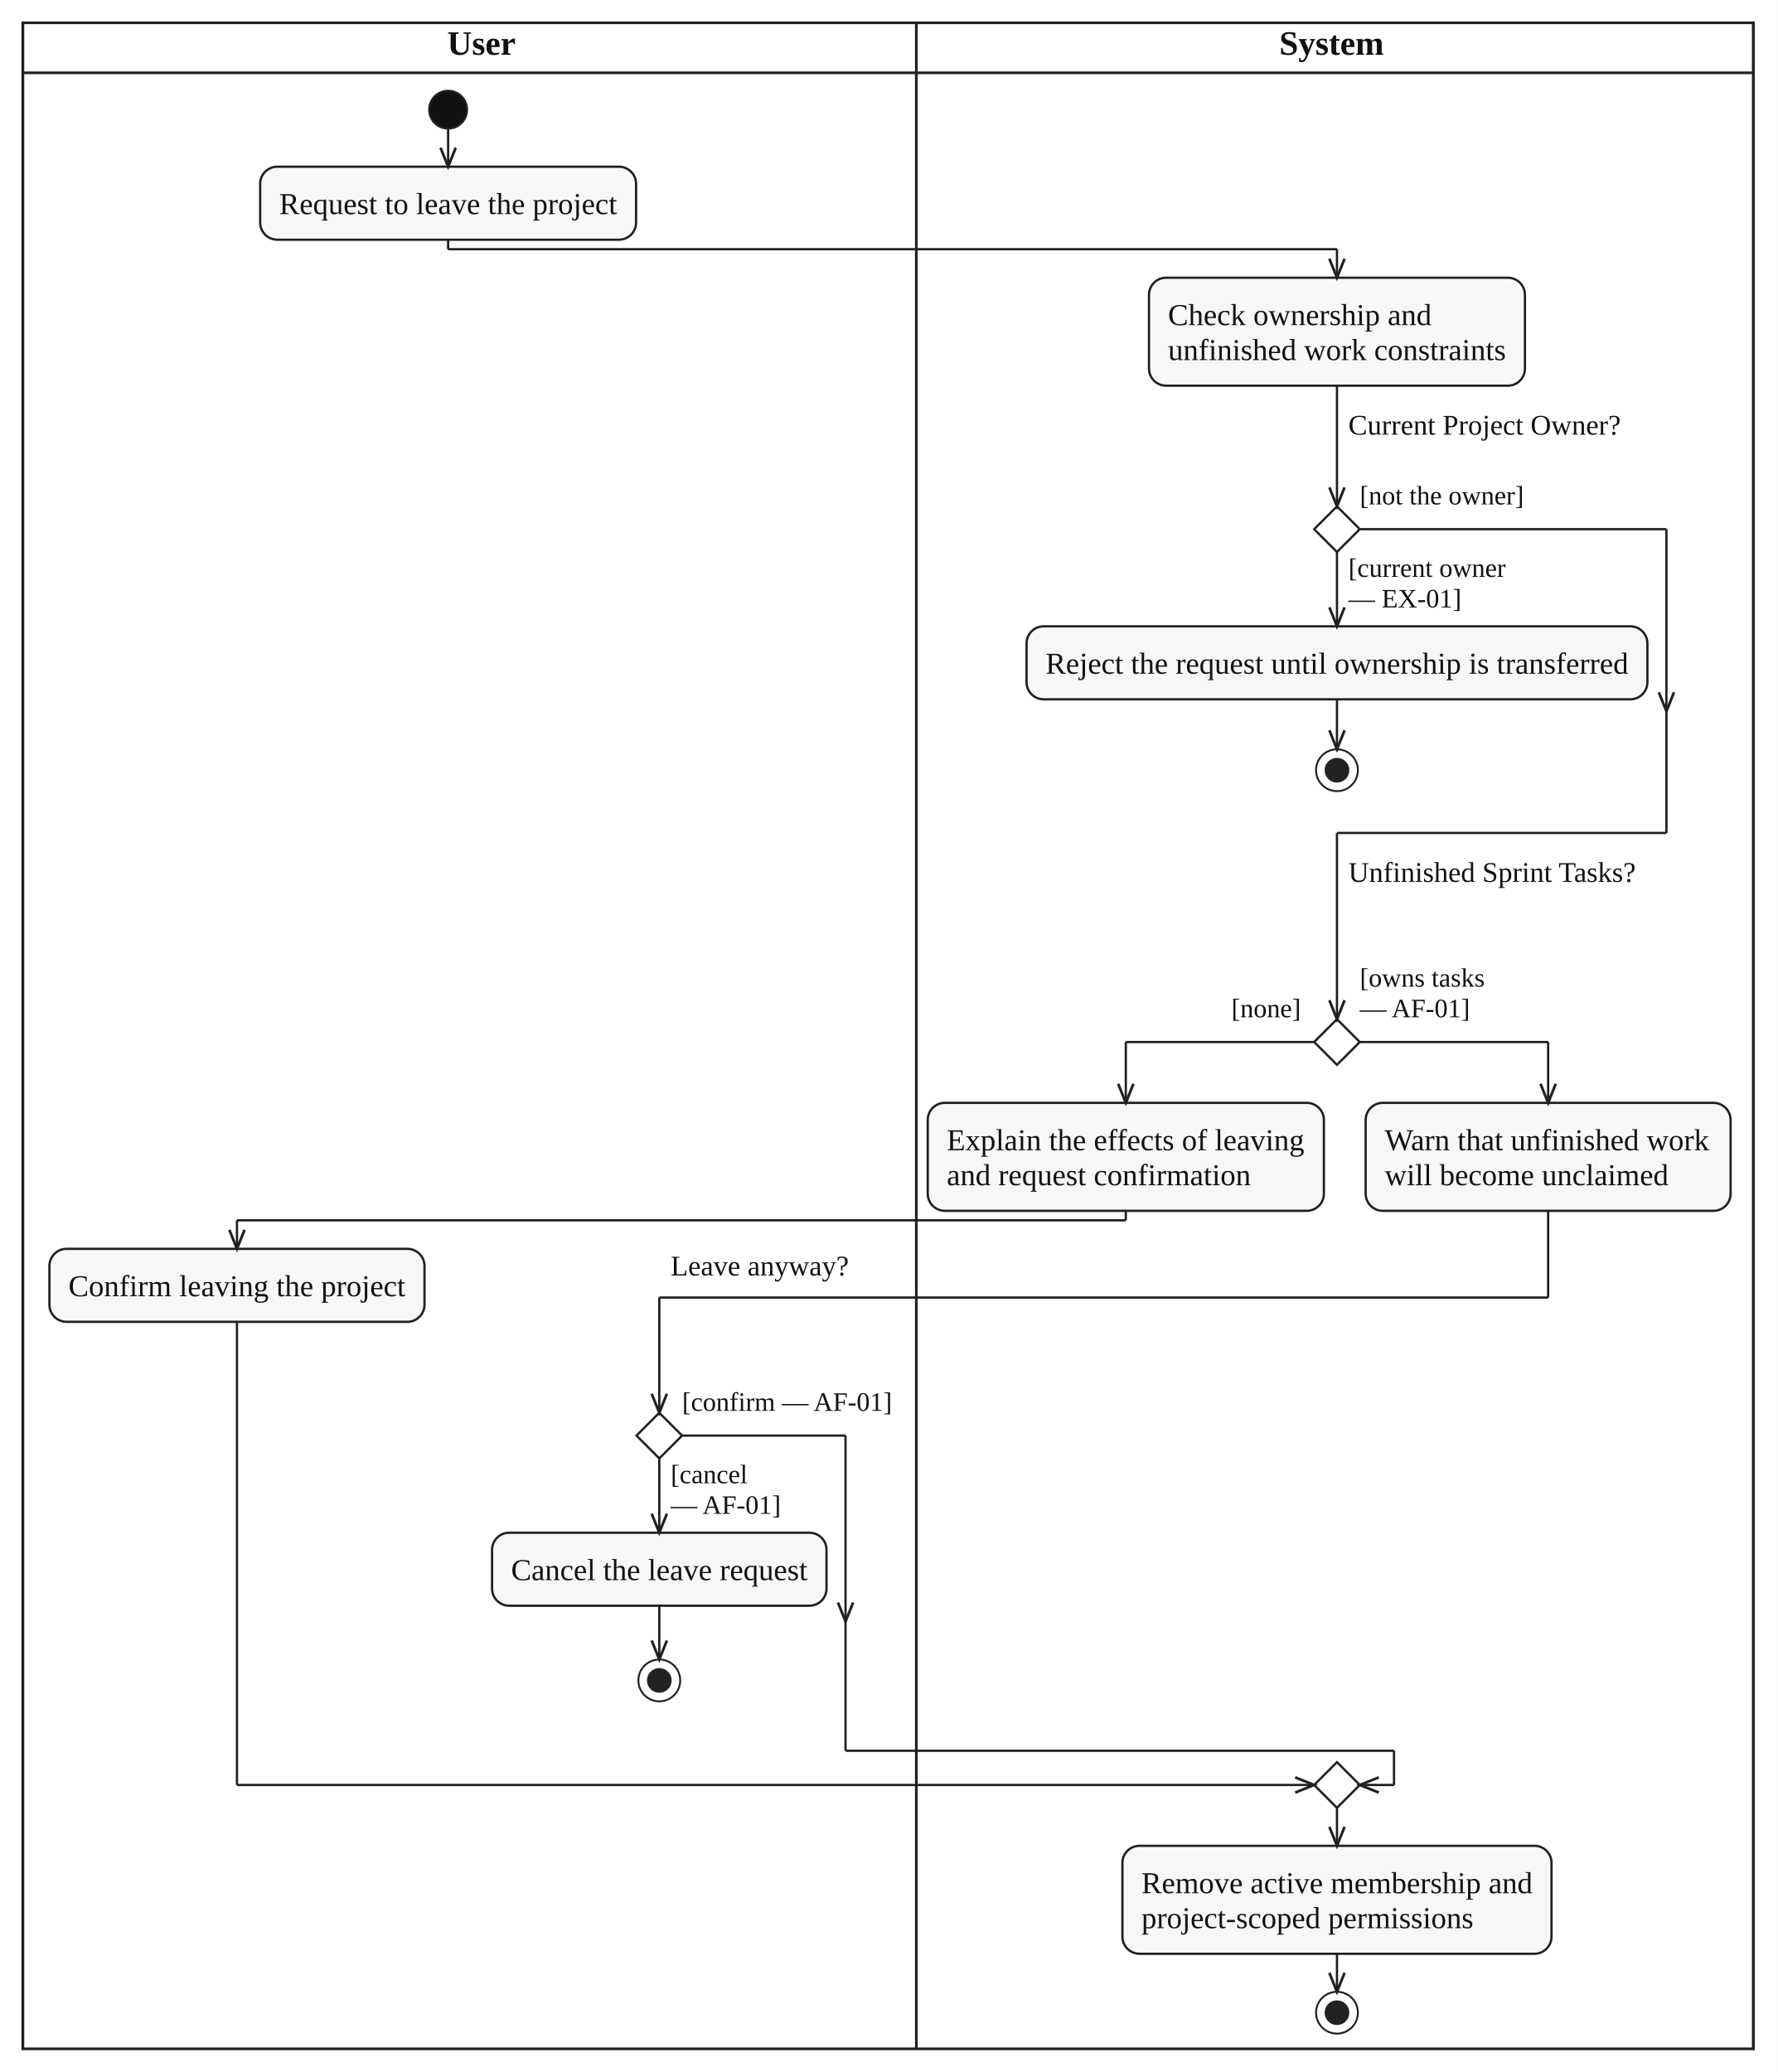
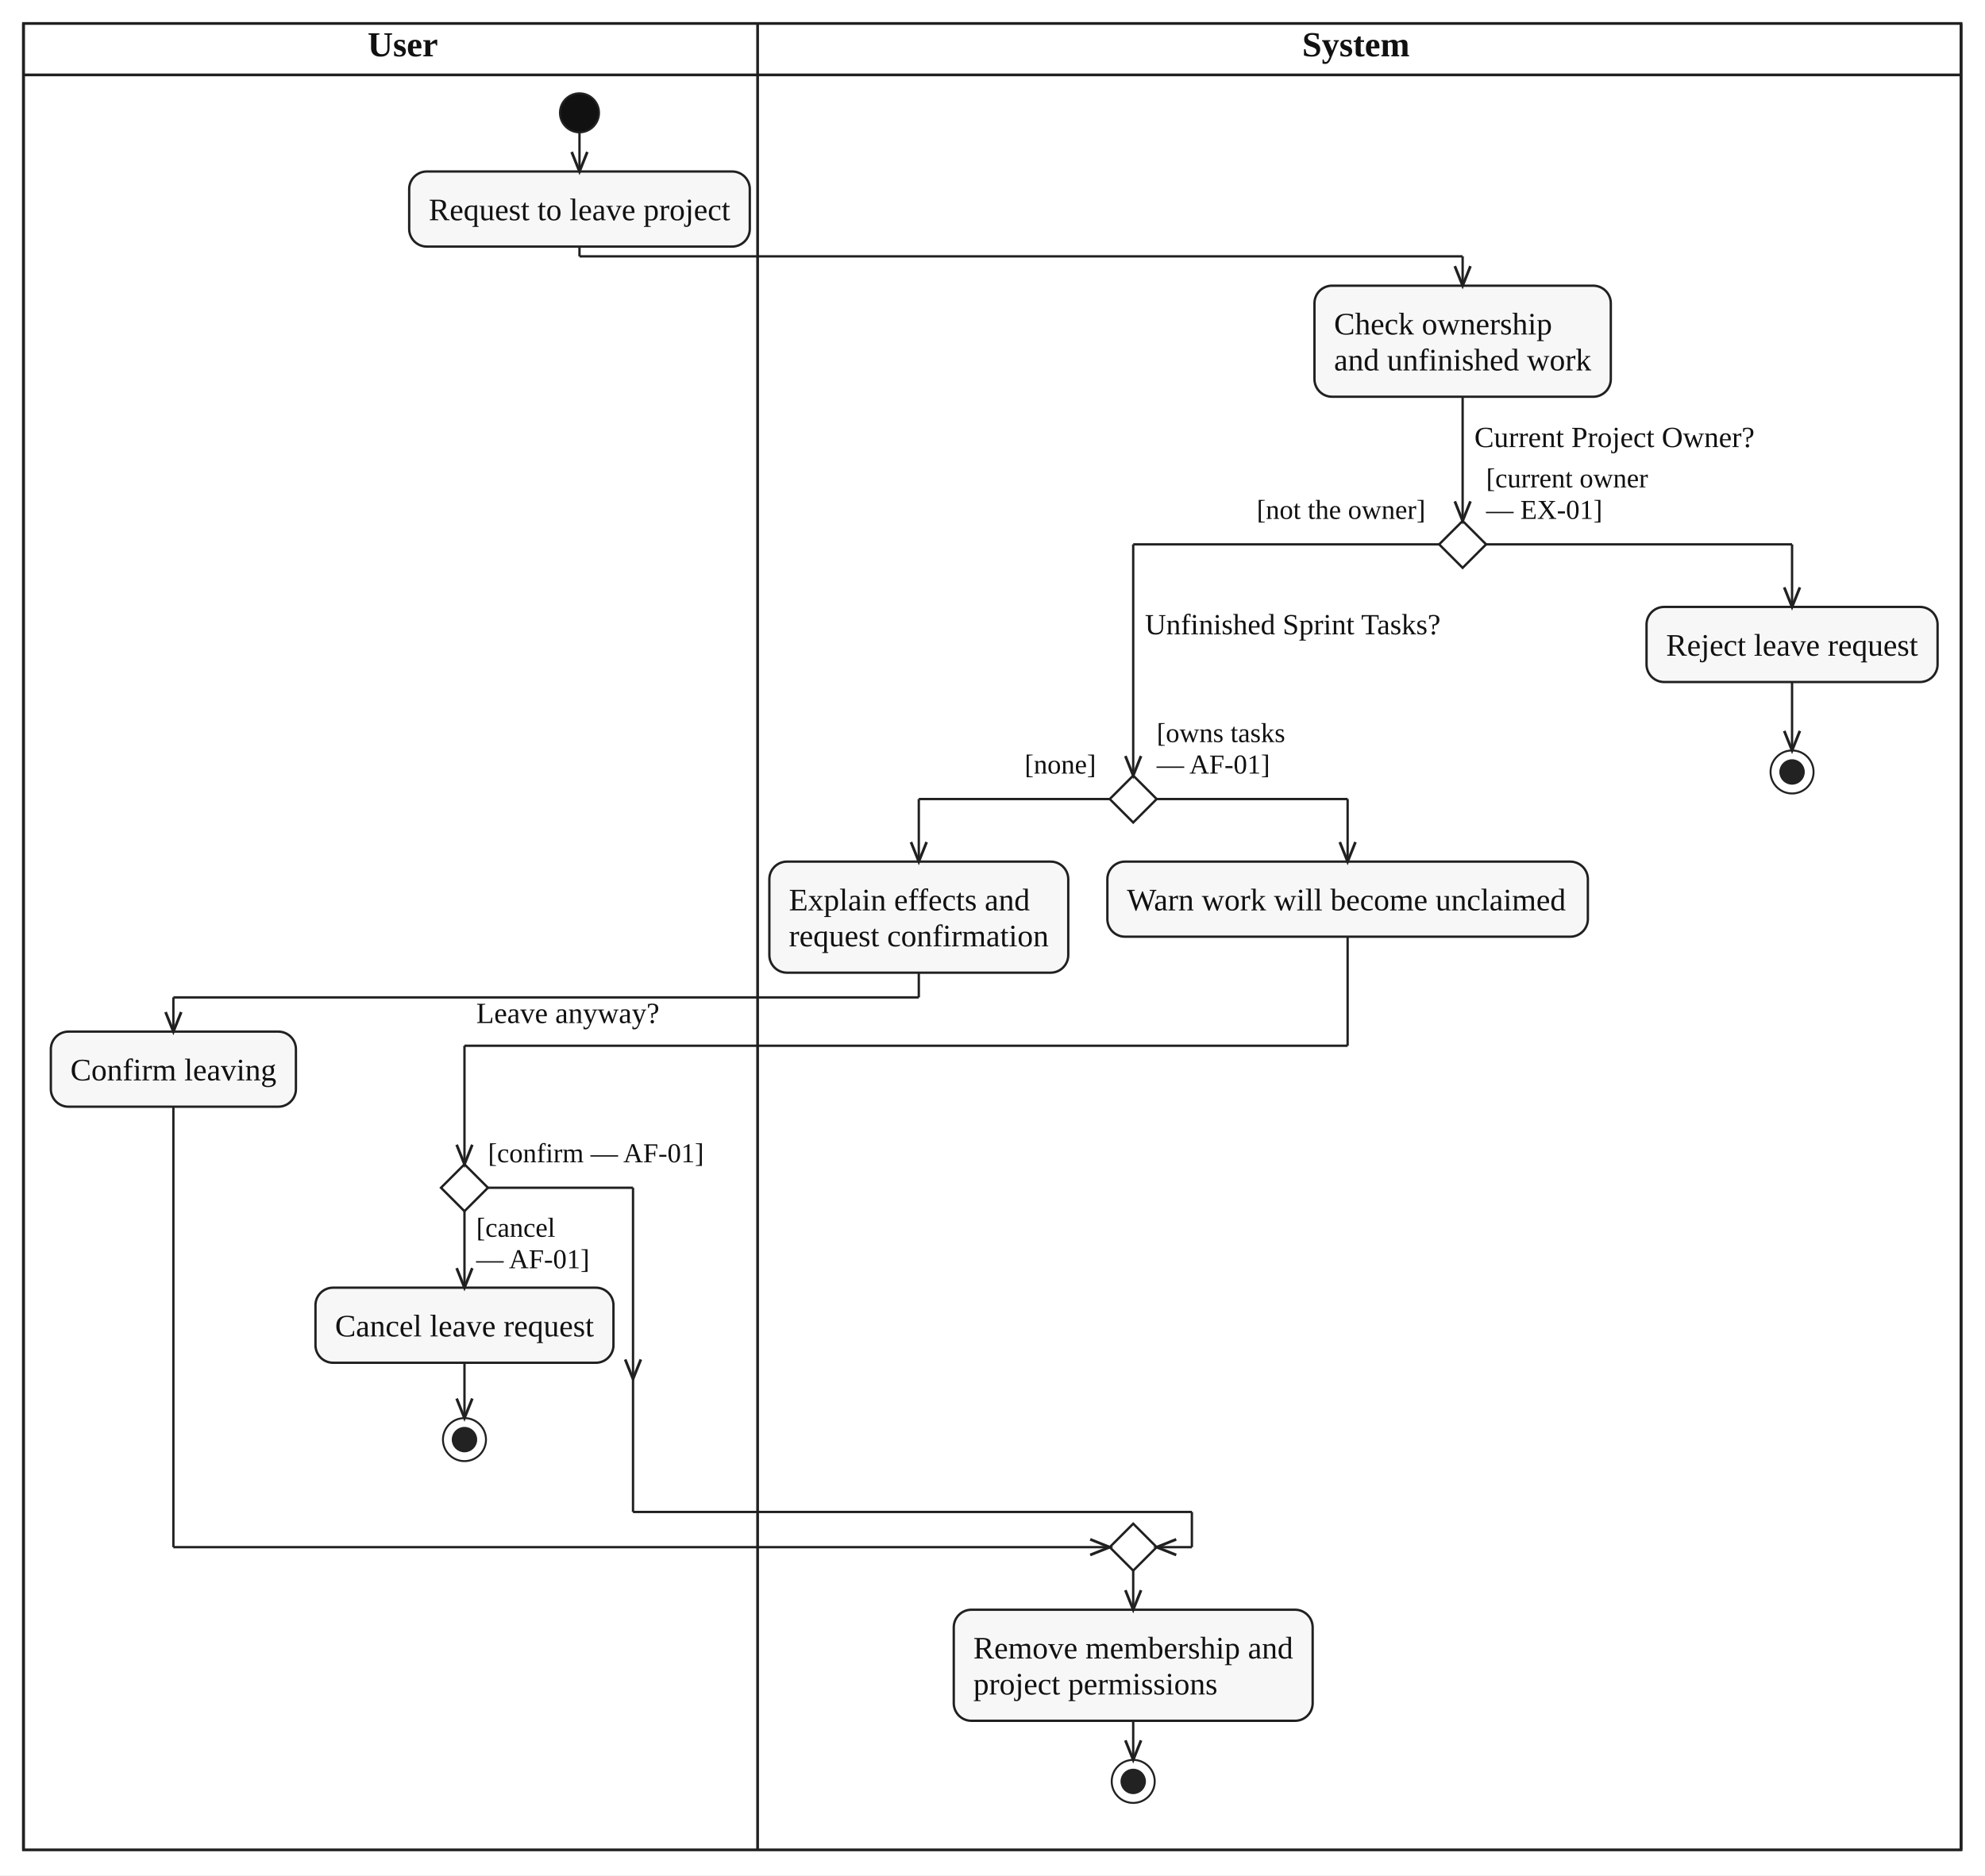
- <svg xmlns="http://www.w3.org/2000/svg" contentStyleType="text/css" height="1090px" preserveAspectRatio="none" style="width:935px;height:1090px;background:#FFFFFF;" version="1.1" viewBox="-5 0.394 935 1090" width="935px" zoomAndPan="magnify" data-pres-formatted="1">
-   <rect id="pres-background" x="-5" y="0.394" width="935" height="1090" fill="#FFFFFF" stroke="none" />
+ <svg xmlns="http://www.w3.org/2000/svg" contentStyleType="text/css" height="959px" preserveAspectRatio="none" style="width:1015px;height:959px;background:#FFFFFF;" version="1.1" viewBox="-5 0.394 1015 959" width="1015px" zoomAndPan="magnify" data-pres-formatted="1">
+   <rect id="pres-background" x="-5" y="0.394" width="1015" height="959" fill="#FFFFFF" stroke="none" />
  <defs />
  <g>
-     <rect fill="#FFFFFF" height="30.698" style="stroke:#FFFFFF;stroke-width:1.0;" width="895.54" x="15" y="12.394" />
-     <ellipse cx="230.713" cy="58.092" fill="#111111" rx="10" ry="10" style="stroke:#222222;stroke-width:1.0;" />
-     <rect fill="#F7F7F7" height="38.398" rx="9" ry="9" style="stroke:#202020;stroke-width:1.2;" width="197.711" x="131.857" y="88.092" />
-     <text fill="#111111" font-family="Times New Roman" font-size="16" lengthAdjust="spacing" textLength="177.711" x="141.857" y="113.029">Request to leave the project</text>
-     <rect fill="#F7F7F7" height="38.398" rx="9" ry="9" style="stroke:#202020;stroke-width:1.2;" width="197.281" x="21" y="657.359" />
-     <text fill="#111111" font-family="Times New Roman" font-size="16" lengthAdjust="spacing" textLength="177.281" x="31" y="682.297">Confirm leaving the project</text>
-     <rect fill="#F7F7F7" height="38.398" rx="9" ry="9" style="stroke:#202020;stroke-width:1.2;" width="175.922" x="253.824" y="806.701" />
-     <text fill="#111111" font-family="Times New Roman" font-size="16" lengthAdjust="spacing" textLength="155.922" x="263.824" y="831.638">Cancel the leave request</text>
-     <ellipse cx="341.785" cy="884.4" fill="none" rx="11" ry="11" style="stroke:#222222;stroke-width:1.0;" />
-     <ellipse cx="341.785" cy="884.4" fill="#222222" rx="6" ry="6" style="stroke:#222222;stroke-width:1.0;" />
-     <polygon fill="#FFFFFF" points="341.785,743.602,353.785,755.602,341.785,767.602,329.785,755.602,341.785,743.602" style="stroke:#202020;stroke-width:1.2;" />
-     <text fill="#111111" font-family="Times New Roman" font-size="15" lengthAdjust="spacing" textLength="93.691" x="347.785" y="671.363">Leave anyway?</text>
-     <text fill="#111111" font-family="Times New Roman" font-size="15" lengthAdjust="spacing" textLength="3.75" x="347.785" y="688.612"> </text>
-     <text fill="#111111" font-family="Times New Roman" font-size="15" lengthAdjust="spacing" textLength="3.75" x="347.785" y="705.86"> </text>
-     <text fill="#111111" font-family="Times New Roman" font-size="15" lengthAdjust="spacing" textLength="3.75" x="347.785" y="723.109"> </text>
-     <text fill="#111111" font-family="Times New Roman" font-size="15" lengthAdjust="spacing" textLength="3.75" x="347.785" y="740.357"> </text>
-     <text fill="#111111" font-family="Times New Roman" font-size="14" lengthAdjust="spacing" textLength="47.407" x="347.785" y="780.672">  [cancel</text>
-     <text fill="#111111" font-family="Times New Roman" font-size="14" lengthAdjust="spacing" textLength="65.721" x="347.785" y="796.771">  — AF-01]</text>
-     <text fill="#111111" font-family="Times New Roman" font-size="6" lengthAdjust="spacing" textLength="1.5" x="347.785" y="805.401"> </text>
-     <text fill="#111111" font-family="Times New Roman" font-size="14" lengthAdjust="spacing" textLength="118.2" x="353.785" y="742.574">[confirm — AF-01]  </text>
-     <text fill="#111111" font-family="Times New Roman" font-size="6" lengthAdjust="spacing" textLength="1.5" x="353.785" y="751.204"> </text>
-     <line style="stroke:#202020;stroke-width:1.4;" x1="7" x2="7" y1="12.394" y2="1078.197" />
-     <rect fill="#F7F7F7" height="56.797" rx="9" ry="9" style="stroke:#202020;stroke-width:1.2;" width="197.75" x="599.366" y="146.49" />
-     <text fill="#111111" font-family="Times New Roman" font-size="16" lengthAdjust="spacing" textLength="138.633" x="609.366" y="171.428">Check ownership and</text>
-     <text fill="#111111" font-family="Times New Roman" font-size="16" lengthAdjust="spacing" textLength="177.75" x="609.366" y="189.826">unfinished work constraints</text>
-     <rect fill="#F7F7F7" height="38.398" rx="9" ry="9" style="stroke:#202020;stroke-width:1.2;" width="326.57" x="534.956" y="329.876" />
-     <text fill="#111111" font-family="Times New Roman" font-size="16" lengthAdjust="spacing" textLength="306.57" x="544.956" y="354.813">Reject the request until ownership is transferred</text>
-     <ellipse cx="698.241" cy="405.575" fill="none" rx="11" ry="11" style="stroke:#222222;stroke-width:1.0;" />
-     <ellipse cx="698.241" cy="405.575" fill="#222222" rx="6" ry="6" style="stroke:#222222;stroke-width:1.0;" />
-     <polygon fill="#FFFFFF" points="698.241,266.777,710.241,278.777,698.241,290.777,686.241,278.777,698.241,266.777" style="stroke:#202020;stroke-width:1.2;" />
-     <text fill="#111111" font-family="Times New Roman" font-size="15" lengthAdjust="spacing" textLength="143.284" x="704.241" y="229.036">Current Project Owner?</text>
-     <text fill="#111111" font-family="Times New Roman" font-size="15" lengthAdjust="spacing" textLength="3.75" x="704.241" y="246.284"> </text>
-     <text fill="#111111" font-family="Times New Roman" font-size="15" lengthAdjust="spacing" textLength="3.75" x="704.241" y="263.533"> </text>
-     <text fill="#111111" font-family="Times New Roman" font-size="14" lengthAdjust="spacing" textLength="89.79" x="704.241" y="303.848">  [current owner</text>
-     <text fill="#111111" font-family="Times New Roman" font-size="14" lengthAdjust="spacing" textLength="66.486" x="704.241" y="319.946">  — EX-01]</text>
-     <text fill="#111111" font-family="Times New Roman" font-size="6" lengthAdjust="spacing" textLength="1.5" x="704.241" y="328.576"> </text>
-     <text fill="#111111" font-family="Times New Roman" font-size="14" lengthAdjust="spacing" textLength="93.304" x="710.241" y="265.749">[not the owner]  </text>
-     <text fill="#111111" font-family="Times New Roman" font-size="6" lengthAdjust="spacing" textLength="1.5" x="710.241" y="274.379"> </text>
-     <polygon fill="#FFFFFF" points="698.241,536.562,710.241,548.562,698.241,560.562,686.241,548.562,698.241,536.562" style="stroke:#202020;stroke-width:1.2;" />
-     <text fill="#111111" font-family="Times New Roman" font-size="15" lengthAdjust="spacing" textLength="152.483" x="704.241" y="464.324">Unfinished Sprint Tasks?</text>
-     <text fill="#111111" font-family="Times New Roman" font-size="15" lengthAdjust="spacing" textLength="3.75" x="704.241" y="481.572"> </text>
-     <text fill="#111111" font-family="Times New Roman" font-size="15" lengthAdjust="spacing" textLength="3.75" x="704.241" y="498.821"> </text>
-     <text fill="#111111" font-family="Times New Roman" font-size="15" lengthAdjust="spacing" textLength="3.75" x="704.241" y="516.069"> </text>
-     <text fill="#111111" font-family="Times New Roman" font-size="15" lengthAdjust="spacing" textLength="3.75" x="704.241" y="533.318"> </text>
-     <text fill="#111111" font-family="Times New Roman" font-size="14" lengthAdjust="spacing" textLength="43.538" x="642.703" y="535.534">[none]  </text>
-     <text fill="#111111" font-family="Times New Roman" font-size="6" lengthAdjust="spacing" textLength="1.5" x="642.703" y="544.164"> </text>
-     <text fill="#111111" font-family="Times New Roman" font-size="14" lengthAdjust="spacing" textLength="72.721" x="710.241" y="519.436">  [owns tasks</text>
-     <text fill="#111111" font-family="Times New Roman" font-size="14" lengthAdjust="spacing" textLength="65.721" x="710.241" y="535.534">  — AF-01]</text>
-     <text fill="#111111" font-family="Times New Roman" font-size="6" lengthAdjust="spacing" textLength="1.5" x="710.241" y="544.164"> </text>
-     <rect fill="#F7F7F7" height="56.797" rx="9" ry="9" style="stroke:#202020;stroke-width:1.2;" width="208.367" x="482.985" y="580.562" />
-     <text fill="#111111" font-family="Times New Roman" font-size="16" lengthAdjust="spacing" textLength="188.367" x="492.985" y="605.5">Explain the effects of leaving</text>
-     <text fill="#111111" font-family="Times New Roman" font-size="16" lengthAdjust="spacing" textLength="159.945" x="492.985" y="623.898">and request confirmation</text>
-     <rect fill="#F7F7F7" height="56.797" rx="9" ry="9" style="stroke:#202020;stroke-width:1.2;" width="191.953" x="713.337" y="580.562" />
-     <text fill="#111111" font-family="Times New Roman" font-size="16" lengthAdjust="spacing" textLength="171.953" x="723.337" y="605.5">Warn that unfinished work</text>
-     <text fill="#111111" font-family="Times New Roman" font-size="16" lengthAdjust="spacing" textLength="149.281" x="723.337" y="623.898">will become unclaimed</text>
-     <polygon fill="#FFFFFF" points="698.241,927.4,710.241,939.4,698.241,951.4,686.241,939.4,698.241,927.4" style="stroke:#202020;stroke-width:1.2;" />
-     <rect fill="#F7F7F7" height="56.797" rx="9" ry="9" style="stroke:#202020;stroke-width:1.2;" width="225.711" x="585.386" y="971.4" />
-     <text fill="#111111" font-family="Times New Roman" font-size="16" lengthAdjust="spacing" textLength="205.711" x="595.386" y="996.337">Remove active membership and</text>
-     <text fill="#111111" font-family="Times New Roman" font-size="16" lengthAdjust="spacing" textLength="174.625" x="595.386" y="1014.736">project-scoped permissions</text>
-     <ellipse cx="698.241" cy="1059.197" fill="none" rx="11" ry="11" style="stroke:#222222;stroke-width:1.0;" />
-     <ellipse cx="698.241" cy="1059.197" fill="#222222" rx="6" ry="6" style="stroke:#222222;stroke-width:1.0;" />
-     <line style="stroke:#202020;stroke-width:1.4;" x1="476.985" x2="476.985" y1="12.394" y2="1078.197" />
-     <line style="stroke:#202020;stroke-width:1.4;" x1="917.29" x2="917.29" y1="12.394" y2="1078.197" />
-     <line style="stroke:#202020;stroke-width:1.2;" x1="230.713" x2="230.713" y1="68.092" y2="88.092" />
-     <polyline points="226.713,78.092 230.713,88.092 234.713,78.092" fill="none" stroke="#202020" stroke-width="1.4" stroke-linejoin="miter" stroke-linecap="butt" class="open-arrowhead" />
-     <line style="stroke:#202020;stroke-width:1.2;" x1="341.785" x2="341.785" y1="845.099" y2="873.4" />
-     <polyline points="337.785,863.4 341.785,873.4 345.785,863.4" fill="none" stroke="#202020" stroke-width="1.4" stroke-linejoin="miter" stroke-linecap="butt" class="open-arrowhead" />
-     <line style="stroke:#202020;stroke-width:1.2;" x1="341.785" x2="341.785" y1="767.602" y2="806.701" />
-     <polyline points="337.785,796.701 341.785,806.701 345.785,796.701" fill="none" stroke="#202020" stroke-width="1.4" stroke-linejoin="miter" stroke-linecap="butt" class="open-arrowhead" />
-     <line style="stroke:#202020;stroke-width:1.2;" x1="353.785" x2="439.746" y1="755.602" y2="755.602" />
-     <polyline points="435.746,843.4 439.746,853.4 443.746,843.4" fill="none" stroke="#202020" stroke-width="1.4" stroke-linejoin="miter" stroke-linecap="butt" class="open-arrowhead" />
-     <line style="stroke:#202020;stroke-width:1.2;" x1="439.746" x2="439.746" y1="755.602" y2="921.4" />
-     <line style="stroke:#202020;stroke-width:1.2;" x1="439.746" x2="728.241" y1="921.4" y2="921.4" />
-     <line style="stroke:#202020;stroke-width:1.2;" x1="728.241" x2="728.241" y1="921.4" y2="939.4" />
-     <line style="stroke:#202020;stroke-width:1.2;" x1="728.241" x2="710.241" y1="939.4" y2="939.4" />
-     <polyline points="720.241,935.4 710.241,939.4 720.241,943.4" fill="none" stroke="#202020" stroke-width="1.4" stroke-linejoin="miter" stroke-linecap="butt" class="open-arrowhead" />
-     <line style="stroke:#202020;stroke-width:1.2;" x1="698.241" x2="698.241" y1="368.274" y2="394.575" />
-     <polyline points="694.241,384.575 698.241,394.575 702.241,384.575" fill="none" stroke="#202020" stroke-width="1.4" stroke-linejoin="miter" stroke-linecap="butt" class="open-arrowhead" />
-     <line style="stroke:#202020;stroke-width:1.2;" x1="698.241" x2="698.241" y1="290.777" y2="329.876" />
-     <polyline points="694.241,319.876 698.241,329.876 702.241,319.876" fill="none" stroke="#202020" stroke-width="1.4" stroke-linejoin="miter" stroke-linecap="butt" class="open-arrowhead" />
-     <line style="stroke:#202020;stroke-width:1.2;" x1="710.241" x2="871.526" y1="278.777" y2="278.777" />
-     <polyline points="867.526,364.575 871.526,374.575 875.526,364.575" fill="none" stroke="#202020" stroke-width="1.4" stroke-linejoin="miter" stroke-linecap="butt" class="open-arrowhead" />
-     <line style="stroke:#202020;stroke-width:1.2;" x1="871.526" x2="871.526" y1="278.777" y2="438.575" />
-     <line style="stroke:#202020;stroke-width:1.2;" x1="871.526" x2="698.241" y1="438.575" y2="438.575" />
-     <line style="stroke:#202020;stroke-width:1.2;" x1="698.241" x2="698.241" y1="438.575" y2="536.562" />
-     <polyline points="694.241,526.562 698.241,536.562 702.241,526.562" fill="none" stroke="#202020" stroke-width="1.4" stroke-linejoin="miter" stroke-linecap="butt" class="open-arrowhead" />
-     <line style="stroke:#202020;stroke-width:1.2;" x1="698.241" x2="698.241" y1="203.287" y2="266.777" />
-     <polyline points="694.241,256.777 698.241,266.777 702.241,256.777" fill="none" stroke="#202020" stroke-width="1.4" stroke-linejoin="miter" stroke-linecap="butt" class="open-arrowhead" />
-     <line style="stroke:#202020;stroke-width:1.2;" x1="686.241" x2="587.169" y1="548.562" y2="548.562" />
-     <line style="stroke:#202020;stroke-width:1.2;" x1="587.169" x2="587.169" y1="548.562" y2="580.562" />
-     <polyline points="583.169,570.562 587.169,580.562 591.169,570.562" fill="none" stroke="#202020" stroke-width="1.4" stroke-linejoin="miter" stroke-linecap="butt" class="open-arrowhead" />
-     <line style="stroke:#202020;stroke-width:1.2;" x1="710.241" x2="809.313" y1="548.562" y2="548.562" />
-     <line style="stroke:#202020;stroke-width:1.2;" x1="809.313" x2="809.313" y1="548.562" y2="580.562" />
-     <polyline points="805.313,570.562 809.313,580.562 813.313,570.562" fill="none" stroke="#202020" stroke-width="1.4" stroke-linejoin="miter" stroke-linecap="butt" class="open-arrowhead" />
-     <line style="stroke:#202020;stroke-width:1.2;" x1="698.241" x2="698.241" y1="951.4" y2="971.4" />
-     <polyline points="694.241,961.4 698.241,971.4 702.241,961.4" fill="none" stroke="#202020" stroke-width="1.4" stroke-linejoin="miter" stroke-linecap="butt" class="open-arrowhead" />
-     <line style="stroke:#202020;stroke-width:1.2;" x1="698.241" x2="698.241" y1="1028.197" y2="1048.197" />
-     <polyline points="694.241,1038.197 698.241,1048.197 702.241,1038.197" fill="none" stroke="#202020" stroke-width="1.4" stroke-linejoin="miter" stroke-linecap="butt" class="open-arrowhead" />
-     <line style="stroke:#202020;stroke-width:1.2;" x1="230.713" x2="230.713" y1="126.49" y2="131.49" />
-     <line style="stroke:#202020;stroke-width:1.2;" x1="230.713" x2="698.241" y1="131.49" y2="131.49" />
-     <line style="stroke:#202020;stroke-width:1.2;" x1="698.241" x2="698.241" y1="131.49" y2="146.49" />
-     <polyline points="694.241,136.49 698.241,146.49 702.241,136.49" fill="none" stroke="#202020" stroke-width="1.4" stroke-linejoin="miter" stroke-linecap="butt" class="open-arrowhead" />
-     <line style="stroke:#202020;stroke-width:1.2;" x1="587.169" x2="587.169" y1="637.359" y2="642.359" />
-     <line style="stroke:#202020;stroke-width:1.2;" x1="587.169" x2="119.641" y1="642.359" y2="642.359" />
-     <line style="stroke:#202020;stroke-width:1.2;" x1="119.641" x2="119.641" y1="642.359" y2="657.359" />
-     <polyline points="115.641,647.359 119.641,657.359 123.641,647.359" fill="none" stroke="#202020" stroke-width="1.4" stroke-linejoin="miter" stroke-linecap="butt" class="open-arrowhead" />
-     <line style="stroke:#202020;stroke-width:1.2;" x1="809.313" x2="809.313" y1="637.359" y2="682.981" />
-     <line style="stroke:#202020;stroke-width:1.2;" x1="809.313" x2="341.785" y1="682.981" y2="682.981" />
-     <line style="stroke:#202020;stroke-width:1.2;" x1="341.785" x2="341.785" y1="682.981" y2="743.602" />
-     <polyline points="337.785,733.602 341.785,743.602 345.785,733.602" fill="none" stroke="#202020" stroke-width="1.4" stroke-linejoin="miter" stroke-linecap="butt" class="open-arrowhead" />
-     <line style="stroke:#202020;stroke-width:1.2;" x1="119.641" x2="119.641" y1="695.758" y2="939.4" />
-     <line style="stroke:#202020;stroke-width:1.2;" x1="119.641" x2="686.241" y1="939.4" y2="939.4" />
-     <polyline points="676.241,935.4 686.241,939.4 676.241,943.4" fill="none" stroke="#202020" stroke-width="1.4" stroke-linejoin="miter" stroke-linecap="butt" class="open-arrowhead" />
-     <text fill="#111111" font-family="Times New Roman" font-size="18" font-weight="bold" lengthAdjust="spacing" textLength="35.982" x="230.251" y="29.198">User</text>
-     <text fill="#111111" font-family="Times New Roman" font-size="7" font-weight="bold" lengthAdjust="spacing" textLength="1.75" x="225.751" y="39.627"> </text>
-     <text fill="#111111" font-family="Times New Roman" font-size="18" font-weight="bold" lengthAdjust="spacing" textLength="54.993" x="667.891" y="29.198">System</text>
-     <text fill="#111111" font-family="Times New Roman" font-size="7" font-weight="bold" lengthAdjust="spacing" textLength="1.75" x="663.391" y="39.627"> </text>
+     <rect fill="#FFFFFF" height="30.698" style="stroke:#FFFFFF;stroke-width:1.0;" width="976.003" x="15" y="12.394" />
+     <ellipse cx="291.312" cy="58.092" fill="#111111" rx="10" ry="10" style="stroke:#222222;stroke-width:1.0;" />
+     <rect fill="#F7F7F7" height="38.398" rx="9" ry="9" style="stroke:#202020;stroke-width:1.2;" width="174.164" x="204.23" y="88.092" />
+     <text fill="#111111" font-family="Times New Roman" font-size="16" lengthAdjust="spacing" textLength="154.164" x="214.23" y="113.029">Request to leave project</text>
+     <rect fill="#F7F7F7" height="38.398" rx="9" ry="9" style="stroke:#202020;stroke-width:1.2;" width="125.312" x="21" y="527.96" />
+     <text fill="#111111" font-family="Times New Roman" font-size="16" lengthAdjust="spacing" textLength="105.312" x="31" y="552.898">Confirm leaving</text>
+     <rect fill="#F7F7F7" height="38.398" rx="9" ry="9" style="stroke:#202020;stroke-width:1.2;" width="152.375" x="156.312" y="658.903" />
+     <text fill="#111111" font-family="Times New Roman" font-size="16" lengthAdjust="spacing" textLength="132.375" x="166.312" y="683.84">Cancel leave request</text>
+     <ellipse cx="232.5" cy="736.602" fill="none" rx="11" ry="11" style="stroke:#222222;stroke-width:1.0;" />
+     <ellipse cx="232.5" cy="736.602" fill="#222222" rx="6" ry="6" style="stroke:#222222;stroke-width:1.0;" />
+     <polygon fill="#FFFFFF" points="232.5,595.804,244.5,607.804,232.5,619.804,220.5,607.804,232.5,595.804" style="stroke:#202020;stroke-width:1.2;" />
+     <text fill="#111111" font-family="Times New Roman" font-size="15" lengthAdjust="spacing" textLength="93.691" x="238.5" y="523.565">Leave anyway?</text>
+     <text fill="#111111" font-family="Times New Roman" font-size="15" lengthAdjust="spacing" textLength="3.75" x="238.5" y="540.814"> </text>
+     <text fill="#111111" font-family="Times New Roman" font-size="15" lengthAdjust="spacing" textLength="3.75" x="238.5" y="558.062"> </text>
+     <text fill="#111111" font-family="Times New Roman" font-size="15" lengthAdjust="spacing" textLength="3.75" x="238.5" y="575.311"> </text>
+     <text fill="#111111" font-family="Times New Roman" font-size="15" lengthAdjust="spacing" textLength="3.75" x="238.5" y="592.56"> </text>
+     <text fill="#111111" font-family="Times New Roman" font-size="14" lengthAdjust="spacing" textLength="47.407" x="238.5" y="632.875">  [cancel</text>
+     <text fill="#111111" font-family="Times New Roman" font-size="14" lengthAdjust="spacing" textLength="65.721" x="238.5" y="648.973">  — AF-01]</text>
+     <text fill="#111111" font-family="Times New Roman" font-size="6" lengthAdjust="spacing" textLength="1.5" x="238.5" y="657.603"> </text>
+     <text fill="#111111" font-family="Times New Roman" font-size="14" lengthAdjust="spacing" textLength="118.2" x="244.5" y="594.776">[confirm — AF-01]  </text>
+     <text fill="#111111" font-family="Times New Roman" font-size="6" lengthAdjust="spacing" textLength="1.5" x="244.5" y="603.406"> </text>
+     <line style="stroke:#202020;stroke-width:1.4;" x1="7" x2="7" y1="12.394" y2="946.399" />
+     <rect fill="#F7F7F7" height="56.797" rx="9" ry="9" style="stroke:#202020;stroke-width:1.2;" width="151.531" x="667.131" y="146.49" />
+     <text fill="#111111" font-family="Times New Roman" font-size="16" lengthAdjust="spacing" textLength="111.531" x="677.131" y="171.428">Check ownership</text>
+     <text fill="#111111" font-family="Times New Roman" font-size="16" lengthAdjust="spacing" textLength="131.531" x="677.131" y="189.826">and unfinished work</text>
+     <polygon fill="#FFFFFF" points="742.896,266.777,754.896,278.777,742.896,290.777,730.896,278.777,742.896,266.777" style="stroke:#202020;stroke-width:1.2;" />
+     <text fill="#111111" font-family="Times New Roman" font-size="15" lengthAdjust="spacing" textLength="143.284" x="748.896" y="229.036">Current Project Owner?</text>
+     <text fill="#111111" font-family="Times New Roman" font-size="15" lengthAdjust="spacing" textLength="3.75" x="748.896" y="246.284"> </text>
+     <text fill="#111111" font-family="Times New Roman" font-size="15" lengthAdjust="spacing" textLength="3.75" x="748.896" y="263.533"> </text>
+     <text fill="#111111" font-family="Times New Roman" font-size="14" lengthAdjust="spacing" textLength="93.304" x="637.593" y="265.749">[not the owner]  </text>
+     <text fill="#111111" font-family="Times New Roman" font-size="6" lengthAdjust="spacing" textLength="1.5" x="637.593" y="274.379"> </text>
+     <text fill="#111111" font-family="Times New Roman" font-size="14" lengthAdjust="spacing" textLength="89.79" x="754.896" y="249.65">  [current owner</text>
+     <text fill="#111111" font-family="Times New Roman" font-size="14" lengthAdjust="spacing" textLength="66.486" x="754.896" y="265.749">  — EX-01]</text>
+     <text fill="#111111" font-family="Times New Roman" font-size="6" lengthAdjust="spacing" textLength="1.5" x="754.896" y="274.379"> </text>
+     <polygon fill="#FFFFFF" points="574.45,397.02,586.45,409.02,574.45,421.02,562.45,409.02,574.45,397.02" style="stroke:#202020;stroke-width:1.2;" />
+     <text fill="#111111" font-family="Times New Roman" font-size="15" lengthAdjust="spacing" textLength="152.483" x="580.45" y="324.781">Unfinished Sprint Tasks?</text>
+     <text fill="#111111" font-family="Times New Roman" font-size="15" lengthAdjust="spacing" textLength="3.75" x="580.45" y="342.03"> </text>
+     <text fill="#111111" font-family="Times New Roman" font-size="15" lengthAdjust="spacing" textLength="3.75" x="580.45" y="359.278"> </text>
+     <text fill="#111111" font-family="Times New Roman" font-size="15" lengthAdjust="spacing" textLength="3.75" x="580.45" y="376.527"> </text>
+     <text fill="#111111" font-family="Times New Roman" font-size="15" lengthAdjust="spacing" textLength="3.75" x="580.45" y="393.775"> </text>
+     <text fill="#111111" font-family="Times New Roman" font-size="14" lengthAdjust="spacing" textLength="43.538" x="518.912" y="395.992">[none]  </text>
+     <text fill="#111111" font-family="Times New Roman" font-size="6" lengthAdjust="spacing" textLength="1.5" x="518.912" y="404.622"> </text>
+     <text fill="#111111" font-family="Times New Roman" font-size="14" lengthAdjust="spacing" textLength="72.721" x="586.45" y="379.893">  [owns tasks</text>
+     <text fill="#111111" font-family="Times New Roman" font-size="14" lengthAdjust="spacing" textLength="65.721" x="586.45" y="395.992">  — AF-01]</text>
+     <text fill="#111111" font-family="Times New Roman" font-size="6" lengthAdjust="spacing" textLength="1.5" x="586.45" y="404.622"> </text>
+     <rect fill="#F7F7F7" height="56.797" rx="9" ry="9" style="stroke:#202020;stroke-width:1.2;" width="152.844" x="388.394" y="441.02" />
+     <text fill="#111111" font-family="Times New Roman" font-size="16" lengthAdjust="spacing" textLength="123.5" x="398.394" y="465.957">Explain effects and</text>
+     <text fill="#111111" font-family="Times New Roman" font-size="16" lengthAdjust="spacing" textLength="132.844" x="398.394" y="484.356">request confirmation</text>
+     <rect fill="#F7F7F7" height="38.398" rx="9" ry="9" style="stroke:#202020;stroke-width:1.2;" width="245.695" x="561.237" y="441.02" />
+     <text fill="#111111" font-family="Times New Roman" font-size="16" lengthAdjust="spacing" textLength="225.695" x="571.237" y="465.957">Warn work will become unclaimed</text>
+     <polygon fill="#FFFFFF" points="574.45,779.602,586.45,791.602,574.45,803.602,562.45,791.602,574.45,779.602" style="stroke:#202020;stroke-width:1.2;" />
+     <rect fill="#F7F7F7" height="56.797" rx="9" ry="9" style="stroke:#202020;stroke-width:1.2;" width="183.516" x="482.692" y="823.602" />
+     <text fill="#111111" font-family="Times New Roman" font-size="16" lengthAdjust="spacing" textLength="163.516" x="492.692" y="848.54">Remove membership and</text>
+     <text fill="#111111" font-family="Times New Roman" font-size="16" lengthAdjust="spacing" textLength="124.867" x="492.692" y="866.938">project permissions</text>
+     <ellipse cx="574.45" cy="911.399" fill="none" rx="11" ry="11" style="stroke:#222222;stroke-width:1.0;" />
+     <ellipse cx="574.45" cy="911.399" fill="#222222" rx="6" ry="6" style="stroke:#222222;stroke-width:1.0;" />
+     <rect fill="#F7F7F7" height="38.398" rx="9" ry="9" style="stroke:#202020;stroke-width:1.2;" width="148.82" x="836.933" y="310.777" />
+     <text fill="#111111" font-family="Times New Roman" font-size="16" lengthAdjust="spacing" textLength="128.82" x="846.933" y="335.715">Reject leave request</text>
+     <ellipse cx="911.343" cy="395.176" fill="none" rx="11" ry="11" style="stroke:#222222;stroke-width:1.0;" />
+     <ellipse cx="911.343" cy="395.176" fill="#222222" rx="6" ry="6" style="stroke:#222222;stroke-width:1.0;" />
+     <line style="stroke:#202020;stroke-width:1.4;" x1="382.394" x2="382.394" y1="12.394" y2="946.399" />
+     <line style="stroke:#202020;stroke-width:1.4;" x1="997.753" x2="997.753" y1="12.394" y2="946.399" />
+     <line style="stroke:#202020;stroke-width:1.2;" x1="291.312" x2="291.312" y1="68.092" y2="88.092" />
+     <polyline points="287.312,78.092 291.312,88.092 295.312,78.092" fill="none" stroke="#202020" stroke-width="1.4" stroke-linejoin="miter" stroke-linecap="butt" class="open-arrowhead" />
+     <line style="stroke:#202020;stroke-width:1.2;" x1="232.5" x2="232.5" y1="697.301" y2="725.602" />
+     <polyline points="228.5,715.602 232.5,725.602 236.5,715.602" fill="none" stroke="#202020" stroke-width="1.4" stroke-linejoin="miter" stroke-linecap="butt" class="open-arrowhead" />
+     <line style="stroke:#202020;stroke-width:1.2;" x1="232.5" x2="232.5" y1="619.804" y2="658.903" />
+     <polyline points="228.5,648.903 232.5,658.903 236.5,648.903" fill="none" stroke="#202020" stroke-width="1.4" stroke-linejoin="miter" stroke-linecap="butt" class="open-arrowhead" />
+     <line style="stroke:#202020;stroke-width:1.2;" x1="244.5" x2="318.688" y1="607.804" y2="607.804" />
+     <polyline points="314.688,695.602 318.688,705.602 322.688,695.602" fill="none" stroke="#202020" stroke-width="1.4" stroke-linejoin="miter" stroke-linecap="butt" class="open-arrowhead" />
+     <line style="stroke:#202020;stroke-width:1.2;" x1="318.688" x2="318.688" y1="607.804" y2="773.602" />
+     <line style="stroke:#202020;stroke-width:1.2;" x1="318.688" x2="604.45" y1="773.602" y2="773.602" />
+     <line style="stroke:#202020;stroke-width:1.2;" x1="604.45" x2="604.45" y1="773.602" y2="791.602" />
+     <line style="stroke:#202020;stroke-width:1.2;" x1="604.45" x2="586.45" y1="791.602" y2="791.602" />
+     <polyline points="596.45,787.602 586.45,791.602 596.45,795.602" fill="none" stroke="#202020" stroke-width="1.4" stroke-linejoin="miter" stroke-linecap="butt" class="open-arrowhead" />
+     <line style="stroke:#202020;stroke-width:1.2;" x1="562.45" x2="464.815" y1="409.02" y2="409.02" />
+     <line style="stroke:#202020;stroke-width:1.2;" x1="464.815" x2="464.815" y1="409.02" y2="441.02" />
+     <polyline points="460.815,431.02 464.815,441.02 468.815,431.02" fill="none" stroke="#202020" stroke-width="1.4" stroke-linejoin="miter" stroke-linecap="butt" class="open-arrowhead" />
+     <line style="stroke:#202020;stroke-width:1.2;" x1="586.45" x2="684.085" y1="409.02" y2="409.02" />
+     <line style="stroke:#202020;stroke-width:1.2;" x1="684.085" x2="684.085" y1="409.02" y2="441.02" />
+     <polyline points="680.085,431.02 684.085,441.02 688.085,431.02" fill="none" stroke="#202020" stroke-width="1.4" stroke-linejoin="miter" stroke-linecap="butt" class="open-arrowhead" />
+     <line style="stroke:#202020;stroke-width:1.2;" x1="574.45" x2="574.45" y1="803.602" y2="823.602" />
+     <polyline points="570.45,813.602 574.45,823.602 578.45,813.602" fill="none" stroke="#202020" stroke-width="1.4" stroke-linejoin="miter" stroke-linecap="butt" class="open-arrowhead" />
+     <line style="stroke:#202020;stroke-width:1.2;" x1="574.45" x2="574.45" y1="880.399" y2="900.399" />
+     <polyline points="570.45,890.399 574.45,900.399 578.45,890.399" fill="none" stroke="#202020" stroke-width="1.4" stroke-linejoin="miter" stroke-linecap="butt" class="open-arrowhead" />
+     <line style="stroke:#202020;stroke-width:1.2;" x1="911.343" x2="911.343" y1="349.176" y2="384.176" />
+     <polyline points="907.343,374.176 911.343,384.176 915.343,374.176" fill="none" stroke="#202020" stroke-width="1.4" stroke-linejoin="miter" stroke-linecap="butt" class="open-arrowhead" />
+     <line style="stroke:#202020;stroke-width:1.2;" x1="730.896" x2="574.45" y1="278.777" y2="278.777" />
+     <line style="stroke:#202020;stroke-width:1.2;" x1="574.45" x2="574.45" y1="278.777" y2="397.02" />
+     <polyline points="570.45,387.02 574.45,397.02 578.45,387.02" fill="none" stroke="#202020" stroke-width="1.4" stroke-linejoin="miter" stroke-linecap="butt" class="open-arrowhead" />
+     <line style="stroke:#202020;stroke-width:1.2;" x1="754.896" x2="911.343" y1="278.777" y2="278.777" />
+     <line style="stroke:#202020;stroke-width:1.2;" x1="911.343" x2="911.343" y1="278.777" y2="310.777" />
+     <polyline points="907.343,300.777 911.343,310.777 915.343,300.777" fill="none" stroke="#202020" stroke-width="1.4" stroke-linejoin="miter" stroke-linecap="butt" class="open-arrowhead" />
+     <line style="stroke:#202020;stroke-width:1.2;" x1="742.896" x2="742.896" y1="203.287" y2="266.777" />
+     <polyline points="738.896,256.777 742.896,266.777 746.896,256.777" fill="none" stroke="#202020" stroke-width="1.4" stroke-linejoin="miter" stroke-linecap="butt" class="open-arrowhead" />
+     <line style="stroke:#202020;stroke-width:1.2;" x1="291.312" x2="291.312" y1="126.49" y2="131.49" />
+     <line style="stroke:#202020;stroke-width:1.2;" x1="291.312" x2="742.896" y1="131.49" y2="131.49" />
+     <line style="stroke:#202020;stroke-width:1.2;" x1="742.896" x2="742.896" y1="131.49" y2="146.49" />
+     <polyline points="738.896,136.49 742.896,146.49 746.896,136.49" fill="none" stroke="#202020" stroke-width="1.4" stroke-linejoin="miter" stroke-linecap="butt" class="open-arrowhead" />
+     <line style="stroke:#202020;stroke-width:1.2;" x1="464.815" x2="464.815" y1="497.817" y2="510.46" />
+     <line style="stroke:#202020;stroke-width:1.2;" x1="464.815" x2="83.656" y1="510.46" y2="510.46" />
+     <line style="stroke:#202020;stroke-width:1.2;" x1="83.656" x2="83.656" y1="510.46" y2="527.96" />
+     <polyline points="79.656,517.96 83.656,527.96 87.656,517.96" fill="none" stroke="#202020" stroke-width="1.4" stroke-linejoin="miter" stroke-linecap="butt" class="open-arrowhead" />
+     <line style="stroke:#202020;stroke-width:1.2;" x1="684.085" x2="684.085" y1="479.418" y2="535.183" />
+     <line style="stroke:#202020;stroke-width:1.2;" x1="684.085" x2="232.5" y1="535.183" y2="535.183" />
+     <line style="stroke:#202020;stroke-width:1.2;" x1="232.5" x2="232.5" y1="535.183" y2="595.804" />
+     <polyline points="228.5,585.804 232.5,595.804 236.5,585.804" fill="none" stroke="#202020" stroke-width="1.4" stroke-linejoin="miter" stroke-linecap="butt" class="open-arrowhead" />
+     <line style="stroke:#202020;stroke-width:1.2;" x1="83.656" x2="83.656" y1="566.358" y2="791.602" />
+     <line style="stroke:#202020;stroke-width:1.2;" x1="83.656" x2="562.45" y1="791.602" y2="791.602" />
+     <polyline points="552.45,787.602 562.45,791.602 552.45,795.602" fill="none" stroke="#202020" stroke-width="1.4" stroke-linejoin="miter" stroke-linecap="butt" class="open-arrowhead" />
+     <text fill="#111111" font-family="Times New Roman" font-size="18" font-weight="bold" lengthAdjust="spacing" textLength="35.982" x="182.956" y="29.198">User</text>
+     <text fill="#111111" font-family="Times New Roman" font-size="7" font-weight="bold" lengthAdjust="spacing" textLength="1.75" x="178.456" y="39.627"> </text>
+     <text fill="#111111" font-family="Times New Roman" font-size="18" font-weight="bold" lengthAdjust="spacing" textLength="54.993" x="660.827" y="29.198">System</text>
+     <text fill="#111111" font-family="Times New Roman" font-size="7" font-weight="bold" lengthAdjust="spacing" textLength="1.75" x="656.327" y="39.627"> </text>
  </g>
  <g id="pres-frame" fill="none" stroke="#202020" stroke-width="1.4">
-     <rect x="7" y="12.394" width="910.29" height="1065.803" />
-     <line x1="7" x2="917.29" y1="38.698" y2="38.698" />
+     <rect x="7" y="12.394" width="990.753" height="934.005" />
+     <line x1="7" x2="997.753" y1="38.698" y2="38.698" />
  </g>
</svg>
